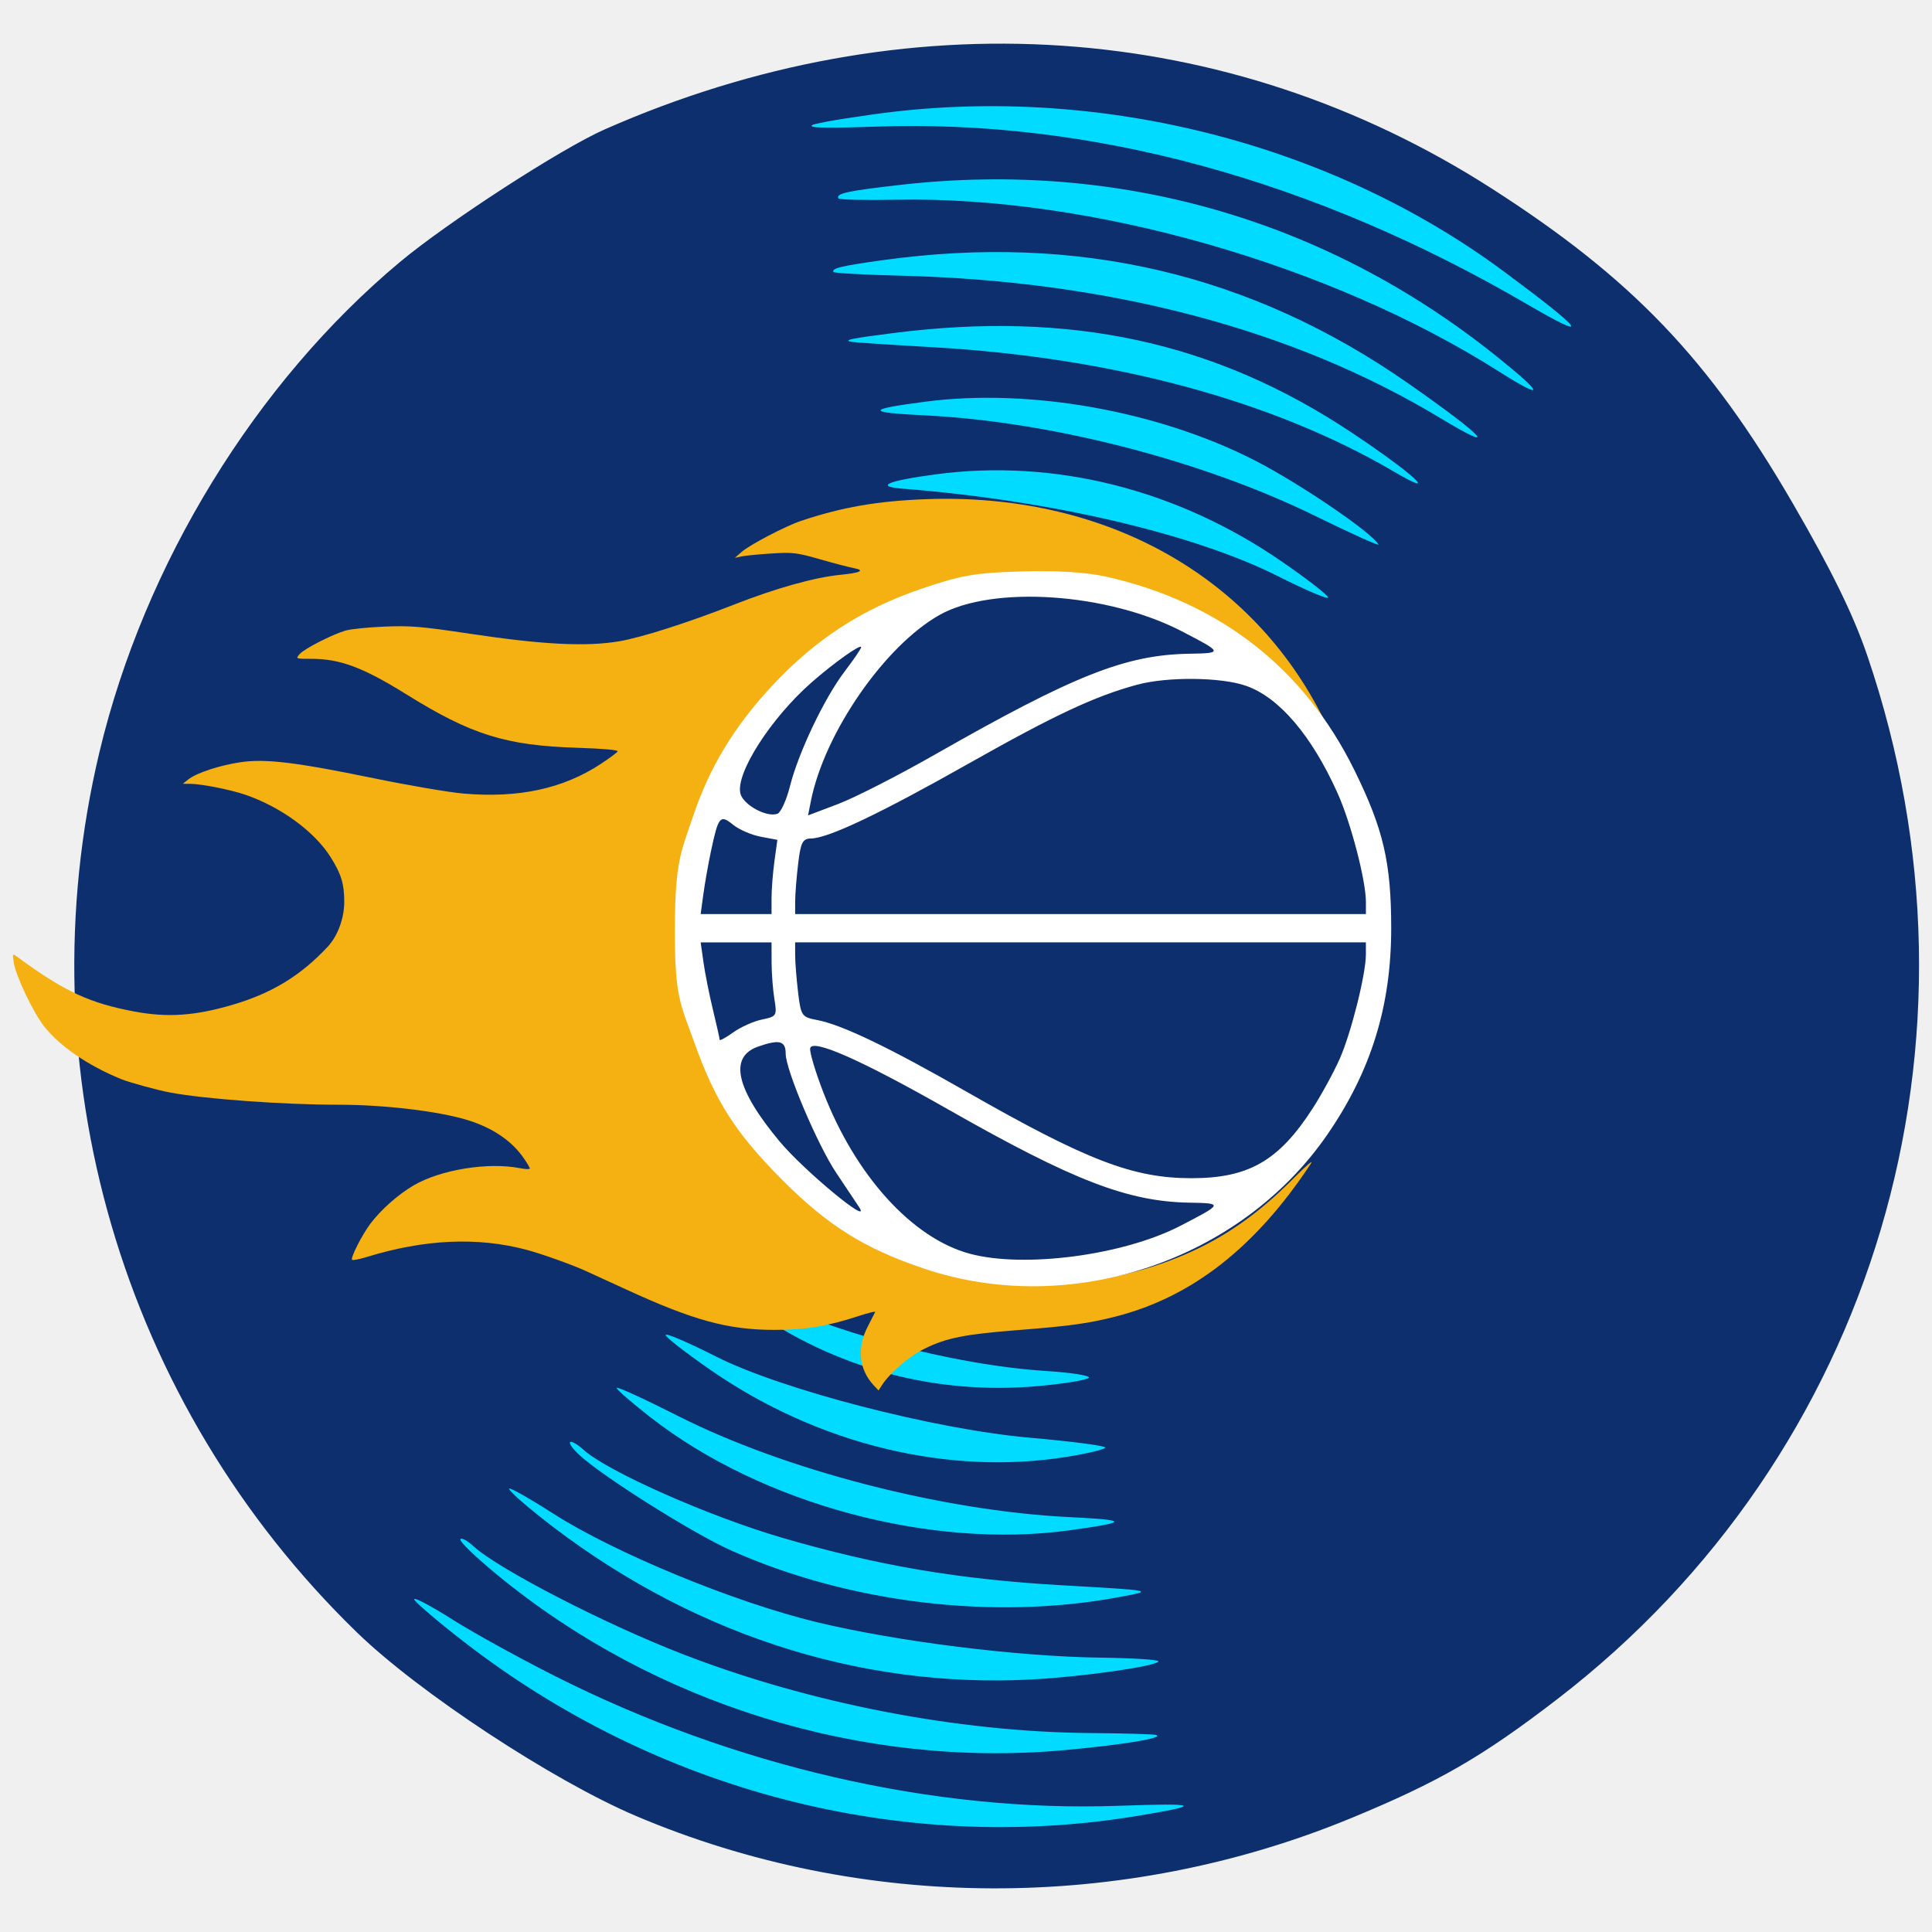
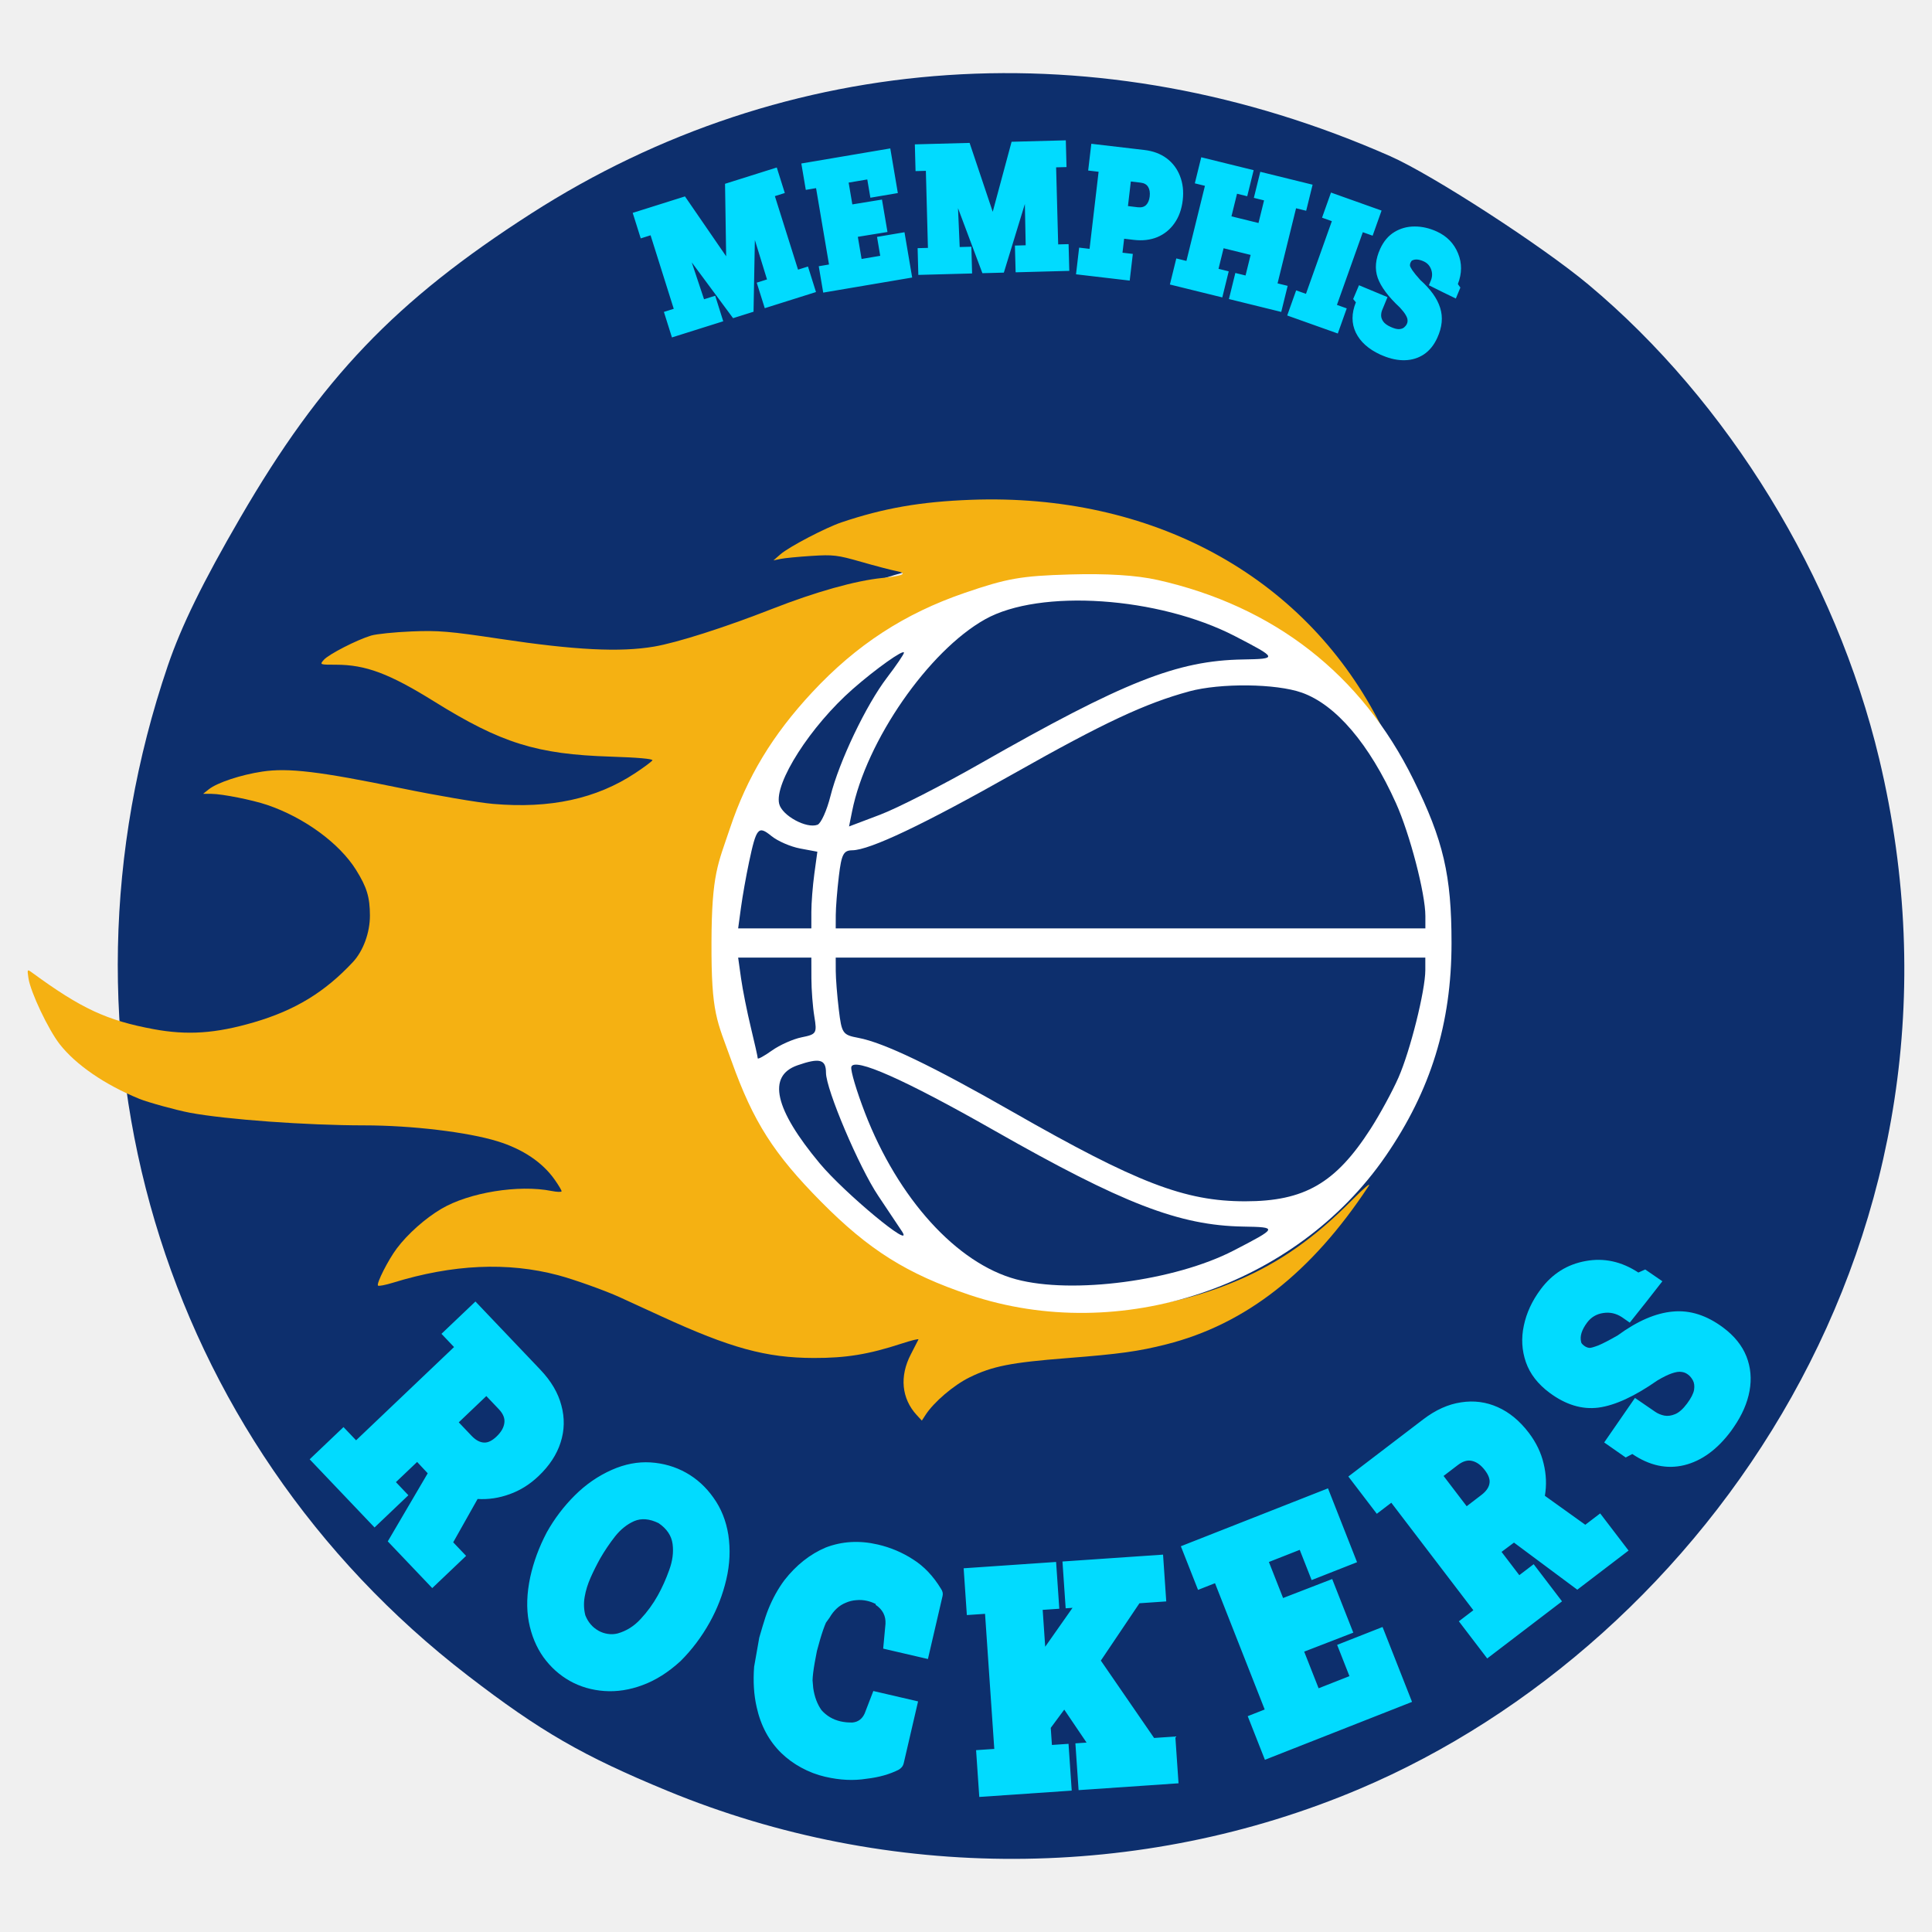
<svg xmlns="http://www.w3.org/2000/svg" width="105.833mm" height="105.833mm" viewBox="0 0 105.833 105.833" version="1.1" id="svg1" xml:space="preserve">
  <defs id="defs1" />
  <g id="layer1">
-     <ellipse style="fill:#01dbff;fill-opacity:1;stroke-width:1.215" id="path4" cx="60.919" cy="23.93" rx="30.541" ry="23.098" transform="rotate(3.296698)" />
-     <ellipse style="fill:#01dbff;fill-opacity:1;stroke-width:1.215" id="path4-6" cx="65.039" cy="66.471" rx="30.541" ry="23.098" transform="rotate(12.79977)" />
-     <path style="fill:#0d2f6d;fill-opacity:1;stroke-width:4.434" d="m 33.126,7.088 c 16.438,-7.248 34.097,-6.065 48.617,3.257 7.668,4.923 11.87,9.318 16.449,17.203 2.127,3.662 3.335,6.131 4.098,8.37 7.176,21.056 0.435,43.754 -16.97,57.149 -4.114,3.166 -6.508,4.548 -11.307,6.528 C 61.485,104.764 47.212,104.723 34.853,99.483 30.299,97.552 22.945,92.716 19.552,89.421 6.658,76.9 1.299,58.573 5.449,41.192 7.905,30.902 13.997,20.966 21.898,14.361 24.517,12.171 30.742,8.138 33.126,7.088 Z M 47.95,6.937 c 11.811,-0.421 23.987,2.896 35.693,9.722 3.597,2.098 3.192,1.517 -1.234,-1.767 C 72.803,7.764 59.948,4.558 47.822,6.267 c -4.527,0.638 -4.489,0.834 0.127,0.67 z M 45.929,10.869 c 0.042,0.073 1.475,0.106 3.184,0.072 10.619,-0.208 23.734,3.532 33.006,9.414 2.575,1.633 2.48,1.254 -0.227,-0.907 -9.292,-7.418 -20.6,-10.666 -32.484,-9.33 -2.982,0.335 -3.637,0.477 -3.479,0.751 z m -0.273,4.031 c 0.036,0.062 1.71,0.153 3.72,0.203 11.409,0.284 21.459,2.936 29.492,7.78 3.378,2.037 2.469,1.045 -1.72,-1.878 -8.617,-6.012 -18.12,-8.239 -28.811,-6.751 -2.258,0.314 -2.797,0.444 -2.681,0.646 z m 0.941,3.82 c 0.117,0.031 2.129,0.165 4.471,0.298 9.904,0.565 18.666,2.928 25.302,6.824 2.581,1.515 1.067,0.117 -2.31,-2.134 -7.48,-4.986 -15.421,-6.708 -25.168,-5.458 -2.273,0.291 -2.666,0.372 -2.294,0.469 z m 4.067,4.033 c 6.916,0.341 15.198,2.475 21.38,5.508 1.968,0.965 3.529,1.67 3.468,1.565 -0.389,-0.674 -4.339,-3.358 -6.78,-4.607 -5.295,-2.709 -12.321,-3.962 -18.038,-3.216 -3.268,0.426 -3.274,0.591 -0.03,0.751 z m -1.2,4.018 c 8.021,0.625 15.951,2.475 20.543,4.793 1.481,0.747 2.716,1.274 2.744,1.17 0.028,-0.104 -1.103,-0.986 -2.514,-1.959 -5.75,-3.969 -12.474,-5.663 -19.001,-4.788 -2.652,0.356 -3.344,0.662 -1.773,0.784 z m -0.011,3.715 c 0.037,0.064 1.141,0.184 2.454,0.266 5.026,0.315 12.053,2.206 16.391,4.411 1.043,0.53 1.92,0.874 1.95,0.763 0.029,-0.11 -0.91,-0.884 -2.087,-1.72 -4.621,-3.281 -10.145,-4.785 -15.791,-4.301 -2.399,0.206 -3.057,0.337 -2.916,0.581 z m -6.651,9.108 c -2.783,2.502 -4.405,5.141 -5.367,8.733 -1.002,3.741 -0.869,6.831 0.462,10.729 0.921,2.696 1.175,3.136 3.049,5.281 2.713,3.105 5.317,4.76 9.097,5.782 3.729,1.008 6.73,0.874 10.693,-0.479 2.696,-0.921 3.136,-1.175 5.281,-3.049 3.154,-2.755 4.771,-5.287 5.762,-9.021 1.005,-3.785 0.873,-6.867 -0.459,-10.769 -0.921,-2.696 -1.175,-3.136 -3.049,-5.281 -2.71,-3.102 -5.32,-4.763 -9.061,-5.765 -3.521,-0.943 -6.697,-0.878 -10.089,0.209 -3.063,0.981 -3.922,1.475 -6.319,3.63 z m 12.2,11.181 c 1.253,0.11 2.174,1.552 1.777,2.783 -0.903,2.802 -4.984,1.662 -4.223,-1.179 0.33,-1.232 1.08,-1.724 2.445,-1.604 z M 41.055,71.65 c 4.68,3.322 10.213,4.805 15.927,4.268 1.438,-0.135 2.639,-0.34 2.67,-0.455 0.031,-0.115 -1.01,-0.276 -2.313,-0.359 -5.193,-0.329 -11.976,-2.151 -16.422,-4.411 -1.043,-0.53 -1.92,-0.874 -1.95,-0.763 -0.029,0.11 0.91,0.884 2.087,1.72 z m -2.078,3.432 c 5.867,4.049 12.982,5.771 19.496,4.717 1.116,-0.181 2.05,-0.407 2.076,-0.502 0.025,-0.096 -1.846,-0.34 -4.159,-0.543 -5.199,-0.457 -13.611,-2.638 -17.191,-4.456 -1.477,-0.75 -2.708,-1.279 -2.736,-1.175 -0.028,0.104 1.103,0.986 2.514,1.959 z m -3.324,2.572 c 6.087,4.736 15.344,7.225 22.952,6.172 3.254,-0.451 3.246,-0.559 -0.055,-0.722 -6.916,-0.341 -15.568,-2.58 -21.411,-5.54 -1.816,-0.92 -3.326,-1.613 -3.357,-1.54 -0.031,0.072 0.811,0.806 1.87,1.631 z m -3.933,2.034 c 1.28,1.19 6.25,4.318 8.339,5.249 6.469,2.882 14.373,3.832 21.237,2.551 1.95,-0.364 1.977,-0.358 -3.15,-0.65 C 52.519,86.516 48.122,85.77 42.882,84.247 38.863,83.079 33.263,80.6 31.966,79.416 31.653,79.131 31.325,78.94 31.235,78.992 c -0.089,0.052 0.129,0.365 0.485,0.695 z m -2.178,3.368 c 7.994,6.36 17.463,9.483 27.102,8.936 2.822,-0.16 6.743,-0.727 6.813,-0.985 0.024,-0.089 -1.382,-0.18 -3.125,-0.202 -4.583,-0.058 -11.151,-0.877 -15.572,-1.94 -4.505,-1.084 -11.083,-3.793 -14.452,-5.951 -1.309,-0.839 -2.399,-1.454 -2.422,-1.367 -0.023,0.087 0.722,0.766 1.656,1.509 z m -2.255,3.254 c 8.586,7.048 19.934,10.554 30.958,9.566 3.264,-0.293 5.624,-0.684 5.067,-0.841 -0.142,-0.04 -1.773,-0.086 -3.625,-0.101 -7.256,-0.062 -15.355,-1.634 -22.32,-4.334 -4.244,-1.645 -10.061,-4.647 -11.433,-5.9 -0.361,-0.329 -0.684,-0.496 -0.718,-0.369 -0.034,0.126 0.898,1.017 2.071,1.98 z m -1.901,3.605 c 10.58,8.212 24.006,11.69 36.908,9.56 3.646,-0.602 3.436,-0.714 -1.031,-0.555 -10.109,0.36 -21.047,-2.158 -30.849,-7.101 -1.984,-1 -4.522,-2.4 -5.641,-3.111 -1.119,-0.711 -2.056,-1.209 -2.083,-1.108 -0.027,0.101 1.186,1.143 2.695,2.315 z" id="path1" />
-     <path style="fill:#f5b112;fill-opacity:1;stroke-width:0.481" d="m 47.846,75.871 c -0.799,-0.872 -0.912,-2.046 -0.31,-3.208 0.203,-0.391 0.386,-0.749 0.407,-0.796 0.021,-0.047 -0.379,0.051 -0.889,0.218 -1.757,0.575 -2.946,0.769 -4.669,0.765 -2.524,-0.007 -4.406,-0.523 -8.093,-2.218 -0.863,-0.397 -1.851,-0.85 -2.196,-1.007 -0.776,-0.354 -2.425,-0.942 -3.262,-1.165 -2.679,-0.71 -5.586,-0.578 -8.754,0.399 -0.398,0.123 -0.755,0.191 -0.793,0.153 -0.098,-0.101 0.539,-1.36 0.996,-1.97 0.577,-0.769 1.515,-1.602 2.368,-2.104 1.473,-0.866 4.101,-1.291 5.837,-0.945 0.293,0.058 0.533,0.065 0.533,0.014 0,-0.051 -0.162,-0.323 -0.36,-0.605 C 28.014,62.48 26.97,61.778 25.635,61.364 24.048,60.872 21.076,60.516 18.549,60.516 15.505,60.515 11.243,60.206 9.323,59.848 8.621,59.717 7.081,59.295 6.625,59.108 4.8,58.36 3.266,57.306 2.409,56.212 1.807,55.442 0.862,53.451 0.752,52.717 0.678,52.227 0.68,52.223 0.954,52.423 3.55,54.322 4.903,54.951 7.378,55.413 c 1.798,0.335 3.295,0.233 5.333,-0.363 2.177,-0.637 3.753,-1.596 5.242,-3.191 0.55,-0.589 0.907,-1.563 0.905,-2.47 -0.003,-0.975 -0.161,-1.497 -0.734,-2.416 -0.883,-1.417 -2.75,-2.781 -4.715,-3.448 -0.784,-0.266 -2.381,-0.583 -2.956,-0.587 l -0.439,-0.003 0.301,-0.239 c 0.446,-0.353 1.697,-0.768 2.836,-0.939 1.376,-0.207 3.028,-0.009 7.34,0.878 1.898,0.391 4.1,0.767 4.893,0.835 3.028,0.263 5.479,-0.268 7.545,-1.635 0.458,-0.303 0.866,-0.607 0.907,-0.675 0.046,-0.077 -0.792,-0.152 -2.212,-0.197 -3.921,-0.123 -5.804,-0.712 -9.368,-2.93 -2.371,-1.475 -3.624,-1.943 -5.198,-1.943 -0.865,0 -0.87,-0.002 -0.643,-0.26 0.258,-0.294 1.751,-1.059 2.509,-1.287 0.276,-0.083 1.236,-0.181 2.133,-0.218 1.432,-0.059 2.009,-0.011 4.722,0.396 3.961,0.595 6.341,0.714 8.143,0.407 1.225,-0.208 3.74,-1.011 6.27,-2.002 2.31,-0.905 4.423,-1.498 5.835,-1.637 1.115,-0.11 1.385,-0.245 0.738,-0.369 -0.268,-0.051 -1.105,-0.271 -1.86,-0.487 -1.257,-0.361 -1.48,-0.387 -2.635,-0.314 -0.694,0.044 -1.431,0.115 -1.638,0.159 l -0.376,0.079 0.376,-0.328 c 0.447,-0.39 2.39,-1.406 3.228,-1.688 2.247,-0.757 4.204,-1.098 6.873,-1.197 9.543,-0.354 17.563,3.978 21.573,11.653 l 0.405,0.775 -0.537,-0.646 c -1.399,-1.684 -3.278,-3.349 -4.894,-4.339 -5.499,-3.368 -12.144,-3.717 -17.922,-0.941 -3.201,1.538 -6.397,4.561 -8.176,7.735 -2.425,4.325 -3.118,9.442 -1.934,14.285 1.458,5.964 6.14,11.204 11.862,13.274 4.532,1.64 9.338,1.495 13.79,-0.415 2.197,-0.943 4.058,-2.251 6.018,-4.233 0.658,-0.666 1.054,-0.999 0.889,-0.748 -3.029,4.589 -6.52,7.318 -10.722,8.382 -1.471,0.372 -2.473,0.511 -5.27,0.73 -2.962,0.232 -3.947,0.426 -5.153,1.016 -0.846,0.414 -1.899,1.311 -2.342,1.996 l -0.194,0.3 z" id="path7" />
-     <ellipse style="fill:#0d2f6d;fill-opacity:1;stroke-width:1.23" id="path6" cx="-56.915" cy="-50.779" rx="19.261" ry="18.8" transform="scale(-1)" />
-     <path style="fill:#ffffff;fill-opacity:1;stroke-width:3.052" d="m 60.611,31.593 c 6.191,1.39 10.831,5.01 13.582,10.597 1.587,3.221 2.016,5.065 2.016,8.656 0,4.261 -1.099,7.818 -3.49,11.293 -4.773,6.937 -14.079,10.043 -22.069,7.365 -3.311,-1.11 -5.334,-2.38 -7.868,-4.94 -2.514,-2.54 -3.598,-4.242 -4.745,-7.449 -0.779,-2.178 -1.081,-2.471 -1.067,-6.323 0.012,-3.63 0.35,-4.144 0.975,-6.018 0.912,-2.733 2.261,-4.965 4.368,-7.227 2.338,-2.51 4.889,-4.173 8.083,-5.268 2.248,-0.771 2.988,-0.901 5.565,-0.976 1.965,-0.058 3.54,0.041 4.651,0.29 z m -9.133,2.088 c -3,1.677 -6.308,6.451 -7.054,10.181 l -0.161,0.805 1.649,-0.625 c 0.907,-0.344 3.285,-1.557 5.284,-2.697 7.649,-4.361 10.456,-5.474 13.952,-5.534 1.854,-0.032 1.843,-0.063 -0.417,-1.233 -4.057,-2.1 -10.342,-2.526 -13.254,-0.898 z m -7.017,3.697 c -2.238,1.963 -4.178,4.992 -3.902,6.093 0.156,0.622 1.452,1.326 2.032,1.104 0.185,-0.071 0.493,-0.753 0.685,-1.515 0.465,-1.846 1.89,-4.832 3,-6.287 0.494,-0.647 0.898,-1.242 0.898,-1.321 0,-0.204 -1.491,0.854 -2.713,1.926 z m 17.829,0.13 c -2.311,0.626 -4.533,1.666 -9.26,4.337 -4.821,2.724 -7.662,4.074 -8.598,4.086 -0.464,0.006 -0.57,0.21 -0.708,1.364 -0.09,0.746 -0.164,1.676 -0.165,2.067 l -0.002,0.711 h 15.633 15.633 v -0.66 c 0,-1.188 -0.823,-4.347 -1.558,-5.978 -1.415,-3.142 -3.186,-5.221 -4.991,-5.861 -1.369,-0.485 -4.315,-0.517 -5.983,-0.065 z m -23.335,9.075 c -0.151,0.711 -0.342,1.786 -0.424,2.39 l -0.149,1.098 h 1.941 1.941 v -0.868 c 0,-0.478 0.072,-1.392 0.16,-2.033 l 0.16,-1.164 -0.916,-0.172 c -0.504,-0.095 -1.186,-0.391 -1.516,-0.659 -0.702,-0.57 -0.8,-0.455 -1.196,1.408 z m 4.603,5.749 c 0.001,0.391 0.074,1.311 0.162,2.045 0.152,1.268 0.203,1.342 1.035,1.498 1.348,0.253 3.906,1.479 8.158,3.909 6.619,3.783 9.148,4.757 12.356,4.757 3.139,0 4.795,-0.957 6.65,-3.843 0.491,-0.764 1.155,-1.985 1.476,-2.713 0.626,-1.42 1.427,-4.622 1.427,-5.704 V 51.622 H 59.189 43.556 Z m -5.021,0.388 c 0.085,0.604 0.319,1.776 0.52,2.605 0.201,0.829 0.365,1.563 0.365,1.633 0,0.069 0.339,-0.115 0.753,-0.411 0.414,-0.295 1.125,-0.611 1.578,-0.701 0.783,-0.157 0.817,-0.212 0.671,-1.096 -0.085,-0.512 -0.155,-1.425 -0.157,-2.029 l -0.003,-1.098 h -1.941 -1.941 z m 6.564,7.116 c 1.76,4.563 4.872,7.993 8.021,8.841 2.984,0.804 8.416,0.086 11.53,-1.524 2.347,-1.213 2.358,-1.241 0.507,-1.272 -3.385,-0.058 -6.374,-1.212 -13.206,-5.1 -4.748,-2.702 -7.45,-3.901 -7.572,-3.36 -0.043,0.191 0.28,1.277 0.719,2.414 z m -3.575,-2.504 c -1.615,0.563 -1.214,2.325 1.184,5.2 1.318,1.581 5.014,4.644 4.372,3.624 -0.067,-0.107 -0.639,-0.963 -1.27,-1.903 -1.019,-1.517 -2.773,-5.647 -2.773,-6.53 0,-0.712 -0.34,-0.8 -1.513,-0.391 z" id="path5" />
+     <rect style="fill:#0d2f6d;fill-rule:evenodd;stroke-width:0.265;fill-opacity:1" id="rect1" width="11.042" height="11.042" x="-0.442" y="-17.888" ry="0.029" />
+     <rect style="fill:#01dbff;fill-rule:evenodd;stroke-width:0.265;fill-opacity:1" id="rect2" width="9.938" height="9.938" x="13.692" y="-17.225" ry="0.029" />
+     <rect style="fill:#ffffff;fill-rule:evenodd;stroke-width:0.265" id="rect3" width="10.821" height="10.821" x="27.826" y="-17.005" ry="0.029" />
+     <path style="fill:#0d2f6d;fill-opacity:1;stroke-width:4.292" d="M 76.147,8.552 C 60.235,1.536 43.14,2.681 29.084,11.705 21.662,16.471 17.594,20.725 13.162,28.359 11.103,31.904 9.933,34.294 9.194,36.462 2.248,56.845 8.773,78.818 25.622,91.784 c 3.982,3.064 6.3,4.403 10.945,6.319 12.127,5.003 25.944,4.964 37.908,-0.109 C 93.416,89.964 109.151,67.58 102.94,41.566 100.562,31.606 94.665,21.987 87.016,15.593 84.481,13.473 78.454,9.569 76.147,8.552 Z M 60.343,31.203 c -0.036,0.062 -1.105,0.178 -2.376,0.257 -4.866,0.305 -11.668,2.135 -15.867,4.27 -1.009,0.513 -1.859,0.846 -1.887,0.739 -0.028,-0.107 0.881,-0.856 2.02,-1.665 4.474,-3.176 9.82,-4.632 15.287,-4.163 2.322,0.199 2.959,0.326 2.822,0.562 z m 6.438,8.817 c 2.694,2.422 4.264,4.977 5.196,8.454 0.97,3.621 0.841,6.613 -0.447,10.386 -0.891,2.609 -1.137,3.035 -2.951,5.112 -2.626,3.006 -5.147,4.608 -8.806,5.598 -3.61,0.976 -6.515,0.846 -10.351,-0.464 -2.61,-0.891 -3.035,-1.137 -5.112,-2.951 -3.053,-2.667 -4.618,-5.118 -5.578,-8.732 -0.973,-3.664 -0.845,-6.648 0.444,-10.425 0.891,-2.609 1.137,-3.035 2.951,-5.112 2.624,-3.003 5.15,-4.61 8.771,-5.581 3.408,-0.913 6.483,-0.849 9.766,0.203 2.965,0.95 3.797,1.428 6.117,3.514 z M 54.971,50.843 c -1.213,0.106 -2.105,1.503 -1.721,2.694 0.874,2.713 4.825,1.609 4.088,-1.142 -0.32,-1.193 -1.045,-1.668 -2.367,-1.553 z" id="path1" />
+     <g id="g4" transform="matrix(0.9680429,0,0,0.9680429,2.21008,3.254119)">
+       <path style="fill:#f5b112;fill-opacity:1;stroke-width:0.514" d="m 49.586,76.707 c -0.852,-0.931 -0.974,-2.184 -0.331,-3.423 0.216,-0.417 0.412,-0.8 0.435,-0.85 0.023,-0.05 -0.404,0.055 -0.949,0.233 -1.875,0.613 -3.144,0.821 -4.983,0.816 -2.693,-0.008 -4.702,-0.558 -8.637,-2.367 -0.921,-0.423 -1.975,-0.907 -2.343,-1.075 -0.828,-0.378 -2.588,-1.006 -3.482,-1.243 -2.859,-0.758 -5.961,-0.617 -9.343,0.426 -0.425,0.131 -0.806,0.204 -0.846,0.163 -0.105,-0.108 0.575,-1.452 1.063,-2.102 0.616,-0.821 1.617,-1.71 2.527,-2.245 1.572,-0.924 4.376,-1.378 6.23,-1.008 0.313,0.062 0.569,0.069 0.569,0.015 0,-0.054 -0.173,-0.345 -0.385,-0.645 C 28.421,62.416 27.308,61.667 25.882,61.225 24.189,60.7 21.017,60.321 18.321,60.32 15.072,60.319 10.523,59.99 8.475,59.608 7.726,59.468 6.082,59.017 5.596,58.817 3.647,58.019 2.01,56.894 1.096,55.727 0.453,54.905 -0.555,52.78 -0.672,51.998 c -0.079,-0.524 -0.077,-0.527 0.215,-0.314 2.771,2.026 4.214,2.698 6.856,3.19 1.918,0.357 3.517,0.249 5.691,-0.387 2.323,-0.68 4.005,-1.704 5.594,-3.405 0.587,-0.629 0.968,-1.668 0.966,-2.636 -0.003,-1.041 -0.172,-1.598 -0.783,-2.579 -0.943,-1.512 -2.934,-2.968 -5.032,-3.68 -0.837,-0.284 -2.541,-0.623 -3.154,-0.627 l -0.469,-0.003 0.322,-0.255 c 0.476,-0.377 1.811,-0.819 3.026,-1.002 1.469,-0.221 3.231,-0.01 7.833,0.937 2.025,0.417 4.375,0.818 5.222,0.892 3.232,0.28 5.848,-0.286 8.052,-1.745 0.488,-0.323 0.924,-0.647 0.968,-0.72 0.05,-0.083 -0.846,-0.162 -2.361,-0.21 -4.185,-0.132 -6.194,-0.76 -9.998,-3.127 -2.53,-1.574 -3.867,-2.074 -5.547,-2.074 -0.923,0 -0.928,-0.002 -0.687,-0.277 0.275,-0.313 1.868,-1.13 2.677,-1.373 0.295,-0.088 1.319,-0.193 2.276,-0.233 1.528,-0.063 2.144,-0.012 5.04,0.423 4.227,0.635 6.767,0.762 8.69,0.435 1.308,-0.222 3.992,-1.079 6.691,-2.136 2.465,-0.965 4.721,-1.598 6.227,-1.747 1.19,-0.118 1.479,-0.262 0.788,-0.394 -0.286,-0.055 -1.179,-0.289 -1.985,-0.52 -1.342,-0.385 -1.579,-0.413 -2.812,-0.335 -0.741,0.047 -1.527,0.123 -1.748,0.17 l -0.402,0.084 0.402,-0.35 c 0.477,-0.416 2.551,-1.501 3.445,-1.802 2.398,-0.808 4.486,-1.171 7.335,-1.277 10.185,-0.378 18.743,4.245 23.023,12.436 l 0.432,0.827 -0.573,-0.69 c -1.493,-1.797 -3.498,-3.574 -5.223,-4.631 -5.869,-3.595 -12.96,-3.967 -19.126,-1.004 -3.416,1.642 -6.827,4.868 -8.726,8.255 -2.588,4.615 -3.328,10.077 -2.064,15.245 1.556,6.365 6.553,11.957 12.659,14.166 4.836,1.75 9.966,1.596 14.717,-0.442 2.345,-1.006 4.33,-2.402 6.423,-4.518 0.703,-0.71 1.125,-1.066 0.948,-0.798 -3.232,4.897 -6.958,7.81 -11.443,8.945 -1.57,0.397 -2.639,0.546 -5.624,0.779 -3.161,0.248 -4.213,0.455 -5.5,1.085 -0.903,0.442 -2.026,1.399 -2.5,2.131 l -0.207,0.32 z" id="path7" />
+       <ellipse style="fill:#0d2f6d;fill-opacity:1;stroke-width:1.313" id="path6" cx="-59.265" cy="-49.929" rx="20.555" ry="20.064" transform="scale(-1)" />
+       <path style="fill:#ffffff;fill-opacity:1;stroke-width:3.257" d="m 63.209,29.454 c 6.607,1.484 11.558,5.347 14.495,11.309 1.693,3.437 2.151,5.405 2.151,9.238 0,4.548 -1.173,8.343 -3.725,12.052 -5.094,7.404 -15.025,10.718 -23.552,7.86 -3.534,-1.184 -5.693,-2.54 -8.397,-5.272 -2.683,-2.71 -3.84,-4.527 -5.064,-7.949 -0.831,-2.324 -1.154,-2.637 -1.139,-6.748 0.013,-3.874 0.374,-4.423 1.041,-6.422 0.973,-2.916 2.413,-5.299 4.661,-7.712 2.495,-2.679 5.217,-4.453 8.627,-5.622 2.4,-0.823 3.189,-0.961 5.939,-1.042 2.098,-0.061 3.778,0.043 4.964,0.31 z m -9.746,2.228 c -3.202,1.79 -6.732,6.885 -7.528,10.865 L 45.762,43.406 47.523,42.739 c 0.968,-0.367 3.506,-1.662 5.639,-2.878 8.163,-4.654 11.159,-5.842 14.89,-5.905 1.978,-0.034 1.967,-0.067 -0.445,-1.316 C 63.277,30.4 56.57,29.945 53.462,31.682 Z m -7.489,3.946 c -2.389,2.095 -4.459,5.328 -4.164,6.503 0.166,0.664 1.55,1.415 2.168,1.178 0.197,-0.076 0.526,-0.803 0.731,-1.617 0.496,-1.97 2.017,-5.157 3.202,-6.709 0.527,-0.691 0.958,-1.325 0.958,-1.41 0,-0.218 -1.591,0.911 -2.895,2.055 z m 19.027,0.138 c -2.467,0.668 -4.837,1.778 -9.882,4.628 -5.145,2.907 -8.177,4.347 -9.176,4.36 -0.495,0.006 -0.608,0.224 -0.756,1.455 -0.096,0.796 -0.175,1.789 -0.176,2.206 l -0.003,0.758 H 61.692 78.375 v -0.704 c 0,-1.268 -0.879,-4.639 -1.663,-6.38 -1.51,-3.353 -3.4,-5.572 -5.326,-6.255 -1.46,-0.518 -4.605,-0.552 -6.386,-0.07 z m -24.903,9.685 c -0.161,0.758 -0.365,1.906 -0.452,2.551 l -0.159,1.172 h 2.071 2.071 v -0.927 c 0,-0.51 0.077,-1.486 0.17,-2.169 l 0.17,-1.243 -0.978,-0.183 c -0.538,-0.101 -1.266,-0.417 -1.618,-0.703 -0.749,-0.608 -0.853,-0.486 -1.276,1.502 z m 4.912,6.136 c 0.001,0.417 0.079,1.399 0.173,2.182 0.163,1.354 0.217,1.432 1.104,1.599 1.438,0.27 4.169,1.578 8.706,4.172 7.064,4.038 9.763,5.077 13.186,5.077 3.35,0 5.117,-1.021 7.096,-4.101 0.524,-0.815 1.233,-2.118 1.575,-2.895 0.668,-1.515 1.522,-4.932 1.522,-6.087 V 50.828 H 61.692 45.008 Z m -5.359,0.414 c 0.091,0.645 0.341,1.896 0.555,2.78 0.214,0.884 0.389,1.668 0.389,1.742 0,0.074 0.362,-0.123 0.804,-0.438 0.442,-0.315 1.2,-0.652 1.684,-0.749 0.836,-0.167 0.872,-0.226 0.716,-1.17 -0.091,-0.547 -0.166,-1.521 -0.167,-2.166 l -0.003,-1.172 h -2.071 -2.071 z m 7.005,7.594 c 1.878,4.869 5.2,8.531 8.56,9.436 3.185,0.858 8.982,0.092 12.305,-1.626 2.505,-1.295 2.517,-1.324 0.542,-1.358 -3.613,-0.062 -6.802,-1.293 -14.093,-5.442 -5.067,-2.884 -7.95,-4.163 -8.08,-3.586 -0.046,0.204 0.299,1.363 0.767,2.576 z m -3.815,-2.672 c -1.723,0.601 -1.295,2.481 1.264,5.55 1.407,1.687 5.351,4.956 4.666,3.867 -0.072,-0.114 -0.681,-1.028 -1.355,-2.031 -1.088,-1.619 -2.959,-6.026 -2.959,-6.969 0,-0.76 -0.363,-0.854 -1.615,-0.418 z" id="path5" />
+     </g>
+     <path d="m 44.699,15.998 -2.806,0.884 -0.44,-1.398 0.563,-0.177 -0.665,-2.161 -0.073,3.93 -1.121,0.353 -2.264,-3.058 0.674,2.022 0.611,-0.192 0.44,1.398 -2.81,0.885 -0.44,-1.398 0.539,-0.17 -1.269,-4.027 -0.539,0.17 -0.44,-1.398 2.863,-0.902 2.256,3.281 -0.061,-3.972 2.834,-0.893 0.44,1.398 -0.544,0.171 1.269,4.027 0.544,-0.171 z m 5.269,-0.795 -4.873,0.826 -0.245,-1.445 0.562,-0.095 -0.709,-4.183 -0.562,0.095 -0.245,-1.445 4.873,-0.826 0.414,2.446 -1.504,0.255 -0.17,-1.001 -1.021,0.173 0.202,1.194 1.624,-0.265 0.301,1.776 -1.624,0.265 0.206,1.213 1.021,-0.173 -0.175,-1.036 1.504,-0.255 z m 8.607,-0.365 -2.94,0.079 -0.039,-1.465 0.59,-0.016 -0.045,-2.261 -1.151,3.759 -1.175,0.031 -1.336,-3.562 0.092,2.129 0.64,-0.017 0.039,1.465 -2.945,0.079 -0.039,-1.465 0.565,-0.015 -0.113,-4.221 -0.565,0.015 -0.039,-1.465 3,-0.08 1.267,3.774 1.033,-3.836 2.97,-0.079 0.039,1.465 -0.57,0.015 0.113,4.221 0.57,-0.015 z m 3.309,0.533 -2.941,-0.345 0.171,-1.461 0.571,0.067 0.495,-4.223 -0.571,-0.067 0.172,-1.466 2.912,0.341 q 0.706,0.083 1.207,0.449 0.505,0.377 0.737,0.973 0.237,0.597 0.152,1.327 -0.088,0.75 -0.456,1.266 -0.363,0.517 -0.935,0.757 -0.572,0.235 -1.282,0.152 l -0.537,-0.063 -0.09,0.765 0.566,0.066 z m 0.441,-4.018 q 0.298,0.035 0.458,-0.123 0.16,-0.163 0.196,-0.466 0.038,-0.323 -0.085,-0.524 -0.118,-0.2 -0.411,-0.235 l -0.537,-0.063 -0.158,1.346 z m 7.86,5.734 -2.866,-0.706 0.352,-1.428 0.559,0.138 0.278,-1.127 -1.481,-0.365 -0.278,1.127 0.559,0.138 -0.352,1.428 -2.871,-0.707 0.352,-1.428 0.554,0.136 1.014,-4.114 -0.554,-0.136 0.352,-1.428 2.871,0.707 -0.352,1.428 -0.559,-0.138 -0.305,1.239 1.481,0.365 0.305,-1.239 -0.559,-0.138 0.352,-1.428 2.866,0.706 -0.352,1.428 -0.554,-0.136 -1.014,4.114 0.554,0.136 z m 3.098,1.182 -2.771,-0.987 0.49,-1.376 0.537,0.191 1.418,-3.982 -0.537,-0.191 0.49,-1.376 2.771,0.987 -0.49,1.376 -0.537,-0.191 -1.418,3.982 0.537,0.191 z m 2.338,1.16 q -0.982,-0.451 -1.35,-1.208 -0.363,-0.756 0.003,-1.661 l -0.149,-0.179 0.319,-0.756 1.562,0.651 -0.29,0.704 q -0.06,0.143 -0.059,0.309 0.003,0.161 0.116,0.323 0.113,0.162 0.399,0.293 0.286,0.131 0.465,0.125 0.181,-0.011 0.281,-0.097 0.1,-0.086 0.142,-0.177 l 0.012,-0.027 q 0.042,-0.091 0.031,-0.2 -0.004,-0.112 -0.103,-0.279 -0.095,-0.165 -0.316,-0.404 -0.952,-0.888 -1.214,-1.625 -0.257,-0.735 0.137,-1.594 0.284,-0.618 0.78,-0.919 0.502,-0.303 1.107,-0.301 0.607,-0.002 1.216,0.277 0.827,0.38 1.159,1.192 0.334,0.808 -0.009,1.686 l 0.138,0.19 -0.249,0.601 q -0.744,-0.358 -1.477,-0.727 l 0.116,-0.277 q 0.117,-0.304 0.005,-0.598 -0.111,-0.298 -0.397,-0.43 -0.386,-0.177 -0.629,-0.057 -0.049,0.011 -0.101,0.124 -0.038,0.082 -0.028,0.169 0.006,0.058 0.132,0.253 0.132,0.193 0.434,0.529 0.851,0.76 1.087,1.528 0.243,0.766 -0.16,1.644 -0.273,0.596 -0.733,0.902 -0.458,0.302 -1.032,0.319 -0.575,0.017 -1.203,-0.244 z" id="text3" style="font-size:10.583px;line-height:1;font-family:'Ranked Sports';-inkscape-font-specification:'Ranked Sports';text-align:center;letter-spacing:0px;text-anchor:middle;fill:#01dbff;stroke-width:1.509" aria-label="MEMPHIS" />
+     <path d="m 23.678,86.994 -2.436,-2.559 2.188,-3.729 -0.58,-0.622 -1.162,1.106 0.683,0.718 -1.854,1.765 -3.554,-3.734 1.854,-1.765 0.689,0.724 5.366,-5.108 -0.689,-0.724 1.861,-1.771 3.554,3.734 q 0.889,0.933 1.155,1.963 0.278,1.03 -0.044,2.027 -0.316,0.991 -1.205,1.837 -0.724,0.689 -1.593,0.996 -0.863,0.314 -1.749,0.261 l -1.336,2.373 0.707,0.743 z m 2.153,-8.343 q 0.351,0.368 0.704,0.371 0.31,0.008 0.665,-0.331 0.381,-0.363 0.428,-0.746 0.053,-0.377 -0.304,-0.752 l -0.683,-0.718 -1.511,1.439 z m 5.39,13.431 q -0.85,-0.474 -1.452,-1.302 -0.59,-0.831 -0.803,-1.944 -0.205,-1.108 0.08,-2.445 0.272,-1.244 0.904,-2.447 0.624,-1.118 1.528,-2.019 0.909,-0.909 2.042,-1.41 1.065,-0.47 2.114,-0.406 1.057,0.068 1.945,0.563 0.888,0.496 1.504,1.371 0.628,0.872 0.814,2.031 0.181,1.205 -0.111,2.448 -0.288,1.235 -0.911,2.353 -0.662,1.187 -1.591,2.114 -1.007,0.924 -2.081,1.318 -1.066,0.399 -2.099,0.325 -1.033,-0.074 -1.883,-0.549 z m 1.565,-2.751 q 0.237,0.132 0.506,0.172 0.277,0.044 0.547,-0.026 0.716,-0.203 1.252,-0.787 0.549,-0.587 0.946,-1.299 0.35,-0.628 0.62,-1.381 0.277,-0.749 0.187,-1.432 -0.091,-0.683 -0.768,-1.142 -0.741,-0.363 -1.333,-0.112 -0.585,0.256 -1.051,0.839 -0.458,0.588 -0.816,1.211 -0.286,0.513 -0.522,1.044 -0.236,0.531 -0.326,1.053 -0.09,0.522 0.036,1.014 0.225,0.568 0.723,0.845 z m 12.434,8.003 q -0.717,-0.167 -1.331,-0.507 -0.607,-0.33 -1.085,-0.792 -1.02,-0.993 -1.357,-2.529 -0.227,-0.998 -0.137,-2.201 l 0.282,-1.6 q 0,0 0.173,-0.59 0.173,-0.59 0.322,-0.96 0.359,-0.889 0.883,-1.595 0.972,-1.241 2.26,-1.788 1.344,-0.516 2.855,-0.165 1.05,0.244 1.934,0.818 0.888,0.557 1.526,1.605 0.135,0.193 0.089,0.39 l -0.803,3.459 -2.451,-0.569 0.126,-1.357 q 0.036,-0.658 -0.541,-1.044 0.016,-0.068 -0.031,-0.061 -0.202,-0.101 -0.432,-0.154 -0.29,-0.067 -0.594,-0.039 -0.302,0.02 -0.582,0.144 -0.537,0.217 -0.882,0.812 l -0.199,0.278 q -0.152,0.343 -0.329,0.95 -0.166,0.6 -0.166,0.6 0,0 -0.119,0.629 -0.111,0.631 -0.12,0.98 l 0.037,0.423 q 0.103,0.717 0.456,1.213 0.414,0.465 1.037,0.61 0.307,0.071 0.66,0.063 0.461,-0.046 0.664,-0.494 l 0.475,-1.231 2.451,0.569 -0.783,3.373 q -0.032,0.137 -0.107,0.227 -0.073,0.082 -0.157,0.134 -0.746,0.385 -1.782,0.504 -1.056,0.169 -2.243,-0.107 z m 19.339,0.353 -5.475,0.375 -0.175,-2.563 0.612,-0.042 -1.222,-1.806 -0.74,1 0.064,0.936 0.91,-0.062 0.175,2.563 -5.064,0.347 -0.175,-2.563 0.997,-0.068 -0.506,-7.4 -0.997,0.068 -0.175,-2.563 5.064,-0.347 0.175,2.563 -0.91,0.062 0.138,2.02 1.497,-2.132 -0.376,0.026 -0.175,-2.563 5.51,-0.377 0.175,2.563 -1.469,0.101 -2.114,3.141 2.917,4.238 1.163,-0.08 z m 12.791,-4.459 -8.06,3.172 -0.941,-2.39 0.93,-0.366 -2.722,-6.918 -0.93,0.366 -0.941,-2.39 8.06,-3.172 1.592,4.046 -2.488,0.979 -0.652,-1.656 -1.689,0.665 0.777,1.974 2.69,-1.04 1.156,2.937 -2.69,1.04 0.79,2.007 1.689,-0.665 -0.674,-1.713 2.488,-0.979 z m 11.861,-8.29 -2.808,2.144 -3.469,-2.58 -0.681,0.509 0.973,1.275 0.787,-0.601 1.553,2.035 -4.098,3.128 -1.553,-2.035 0.794,-0.606 -4.495,-5.889 -0.794,0.606 -1.559,-2.042 4.098,-3.128 q 1.024,-0.782 2.077,-0.935 1.054,-0.165 2.01,0.264 0.95,0.422 1.695,1.397 0.606,0.794 0.817,1.692 0.218,0.892 0.069,1.767 l 2.214,1.586 0.815,-0.622 z m -8.06,-3.046 q 0.404,-0.309 0.445,-0.66 0.041,-0.307 -0.257,-0.697 -0.319,-0.418 -0.695,-0.506 -0.369,-0.093 -0.78,0.221 l -0.787,0.601 1.266,1.659 z m 13.675,-3.504 q -1.131,1.519 -2.564,1.872 -1.428,0.347 -2.846,-0.611 l -0.361,0.191 -1.179,-0.824 1.686,-2.439 1.1,0.754 q 0.223,0.155 0.507,0.214 0.277,0.053 0.596,-0.081 0.319,-0.134 0.649,-0.577 0.33,-0.443 0.385,-0.752 0.048,-0.314 -0.063,-0.517 -0.111,-0.203 -0.252,-0.308 l -0.042,-0.031 q -0.141,-0.105 -0.332,-0.127 -0.193,-0.034 -0.515,0.075 -0.317,0.103 -0.807,0.394 -1.87,1.307 -3.228,1.487 -1.353,0.173 -2.682,-0.817 -0.956,-0.712 -1.291,-1.672 -0.336,-0.972 -0.112,-2.007 0.217,-1.04 0.919,-1.983 0.953,-1.28 2.467,-1.551 1.507,-0.277 2.886,0.63 l 0.376,-0.168 0.94,0.646 q -0.885,1.144 -1.786,2.266 l -0.432,-0.3 q -0.478,-0.312 -1.023,-0.226 -0.552,0.081 -0.882,0.524 -0.445,0.598 -0.328,1.057 2.98e-4,0.088 0.176,0.219 0.127,0.094 0.279,0.11 0.102,0.01 0.482,-0.133 0.378,-0.156 1.066,-0.551 1.613,-1.182 3.017,-1.306 1.402,-0.136 2.759,0.875 0.921,0.686 1.278,1.586 0.35,0.895 0.169,1.886 -0.181,0.991 -0.858,1.974 z" id="text4" style="font-size:18.547px;line-height:1;font-family:'Ranked Sports';-inkscape-font-specification:'Ranked Sports';text-align:center;letter-spacing:4.273px;text-anchor:middle;fill:#01dbff;stroke-width:2.645" aria-label="ROCKERS" />
  </g>
</svg>
